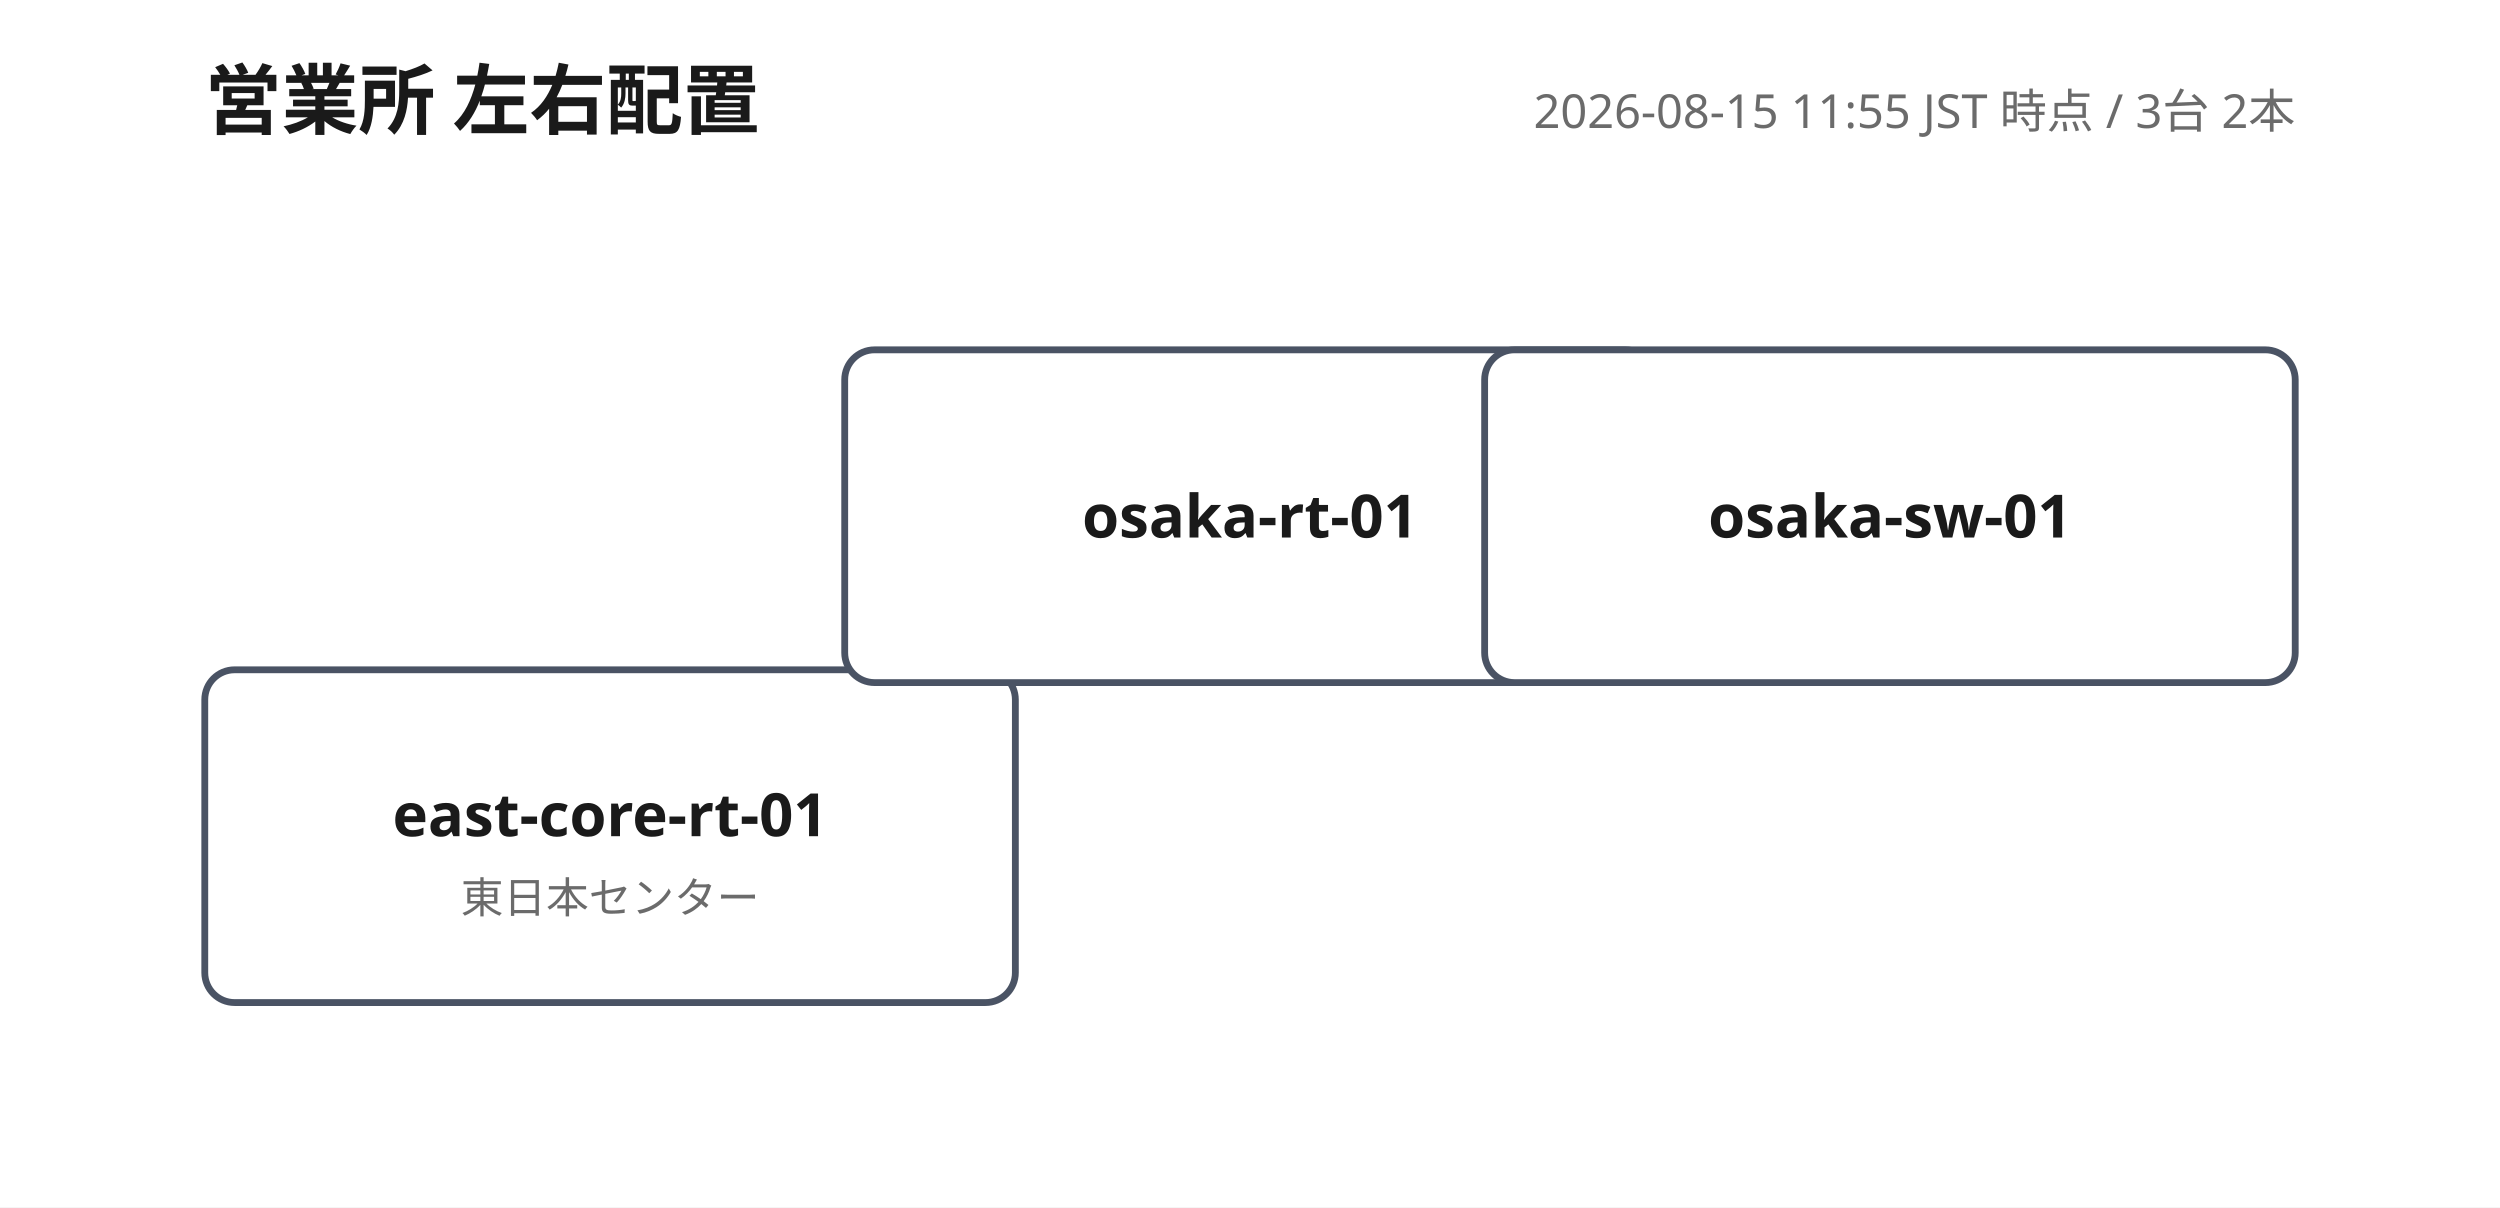
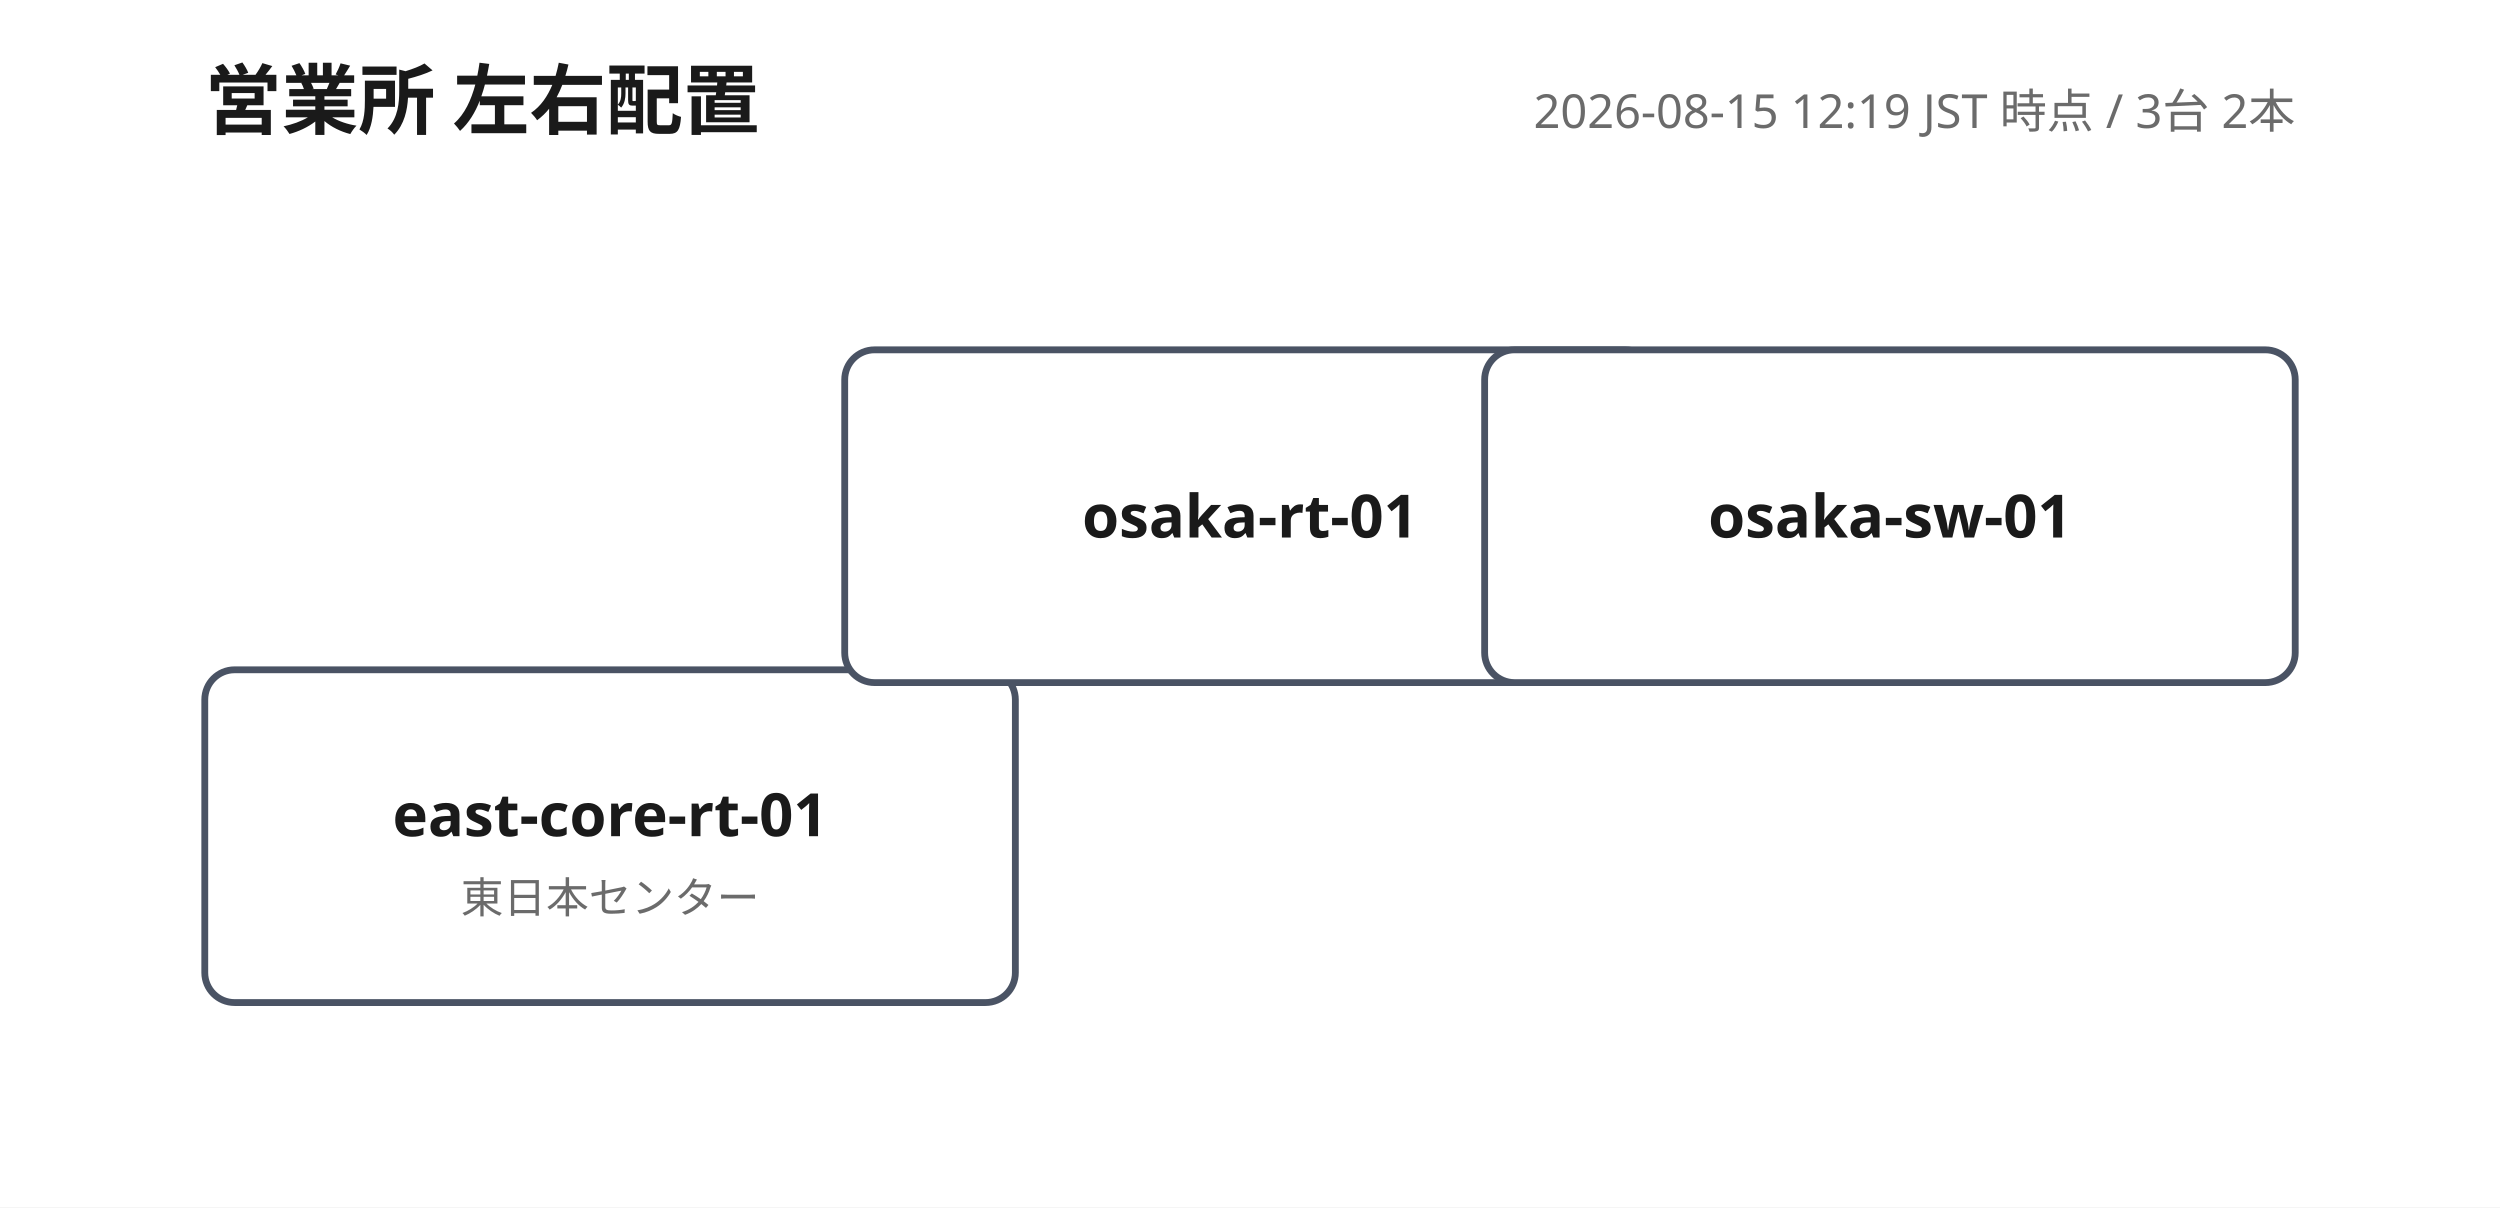
<svg xmlns="http://www.w3.org/2000/svg" width="586" height="283" viewBox="0 0 586 283" font-family="'Yu Gothic', 'Hiragino Kaku Gothic ProN', Meiryo, 'Noto Sans JP', sans-serif">
  <rect width="100%" height="100%" fill="#ffffff" />
  <text x="48" y="30" font-size="18" font-weight="700" fill="#1a1a1a">営業所 左右配置</text>
-   <text x="538" y="30" font-size="11" fill="#6b6b6b" text-anchor="end">2026-08-15 11:55 JST 時点 / 3台 2本</text>
-   <polyline points="226,160 210,160 210,157" fill="none" stroke="#4a5364" stroke-width="1.6" />
-   <text class="port-label" x="192.1" y="118.1" font-size="10" fill="#2f6fb5" text-anchor="end" paint-order="stroke" stroke="#ffffff" stroke-width="3" />
-   <text class="port-label" x="243.9" y="192.9" font-size="10" fill="#2f6fb5" text-anchor="start" paint-order="stroke" stroke="#ffffff" stroke-width="3" />
+   <text x="538" y="30" font-size="11" fill="#6b6b6b" text-anchor="end">2026-08-15 12:19 JST 時点 / 3台 2本</text>
+   <polyline points="213,160 223,160 223,157" fill="none" stroke="#4a5364" stroke-width="1.6" />
+   <text class="port-label" x="191.5" y="135.3" font-size="10" fill="#2f6fb5" text-anchor="end" paint-order="stroke" stroke="#ffffff" stroke-width="3" />
+   <text class="port-label" x="244.5" y="175.7" font-size="10" fill="#2f6fb5" text-anchor="start" paint-order="stroke" stroke="#ffffff" stroke-width="3" />
  <polyline points="388,121 348,121" fill="none" stroke="#4a5364" stroke-width="1.6" />
  <text class="port-label" x="398.0" y="67.0" font-size="10" fill="#2f6fb5" text-anchor="start" paint-order="stroke" stroke="#ffffff" stroke-width="3" />
  <text class="port-label" x="338.0" y="67.0" font-size="10" fill="#2f6fb5" text-anchor="end" paint-order="stroke" stroke="#ffffff" stroke-width="3" />
  <g>
    <rect x="48" y="157" width="190" height="78" rx="7" fill="#ffffff" stroke="#4a5364" stroke-width="1.6" />
    <text x="143" y="196" font-size="14" font-weight="700" fill="#1a1a1a" text-anchor="middle">east-core-rt-01</text>
    <text x="143" y="214" font-size="10" fill="#6b6b6b" text-anchor="middle">東日本センター</text>
  </g>
  <g>
    <rect x="198" y="82" width="190" height="78" rx="7" fill="#ffffff" stroke="#4a5364" stroke-width="1.6" />
    <text x="293" y="126" font-size="14" font-weight="700" fill="#1a1a1a" text-anchor="middle">osaka-rt-01</text>
  </g>
  <g>
    <rect x="348" y="82" width="190" height="78" rx="7" fill="#ffffff" stroke="#4a5364" stroke-width="1.6" />
    <text x="443" y="126" font-size="14" font-weight="700" fill="#1a1a1a" text-anchor="middle">osaka-sw-01</text>
  </g>
</svg>
